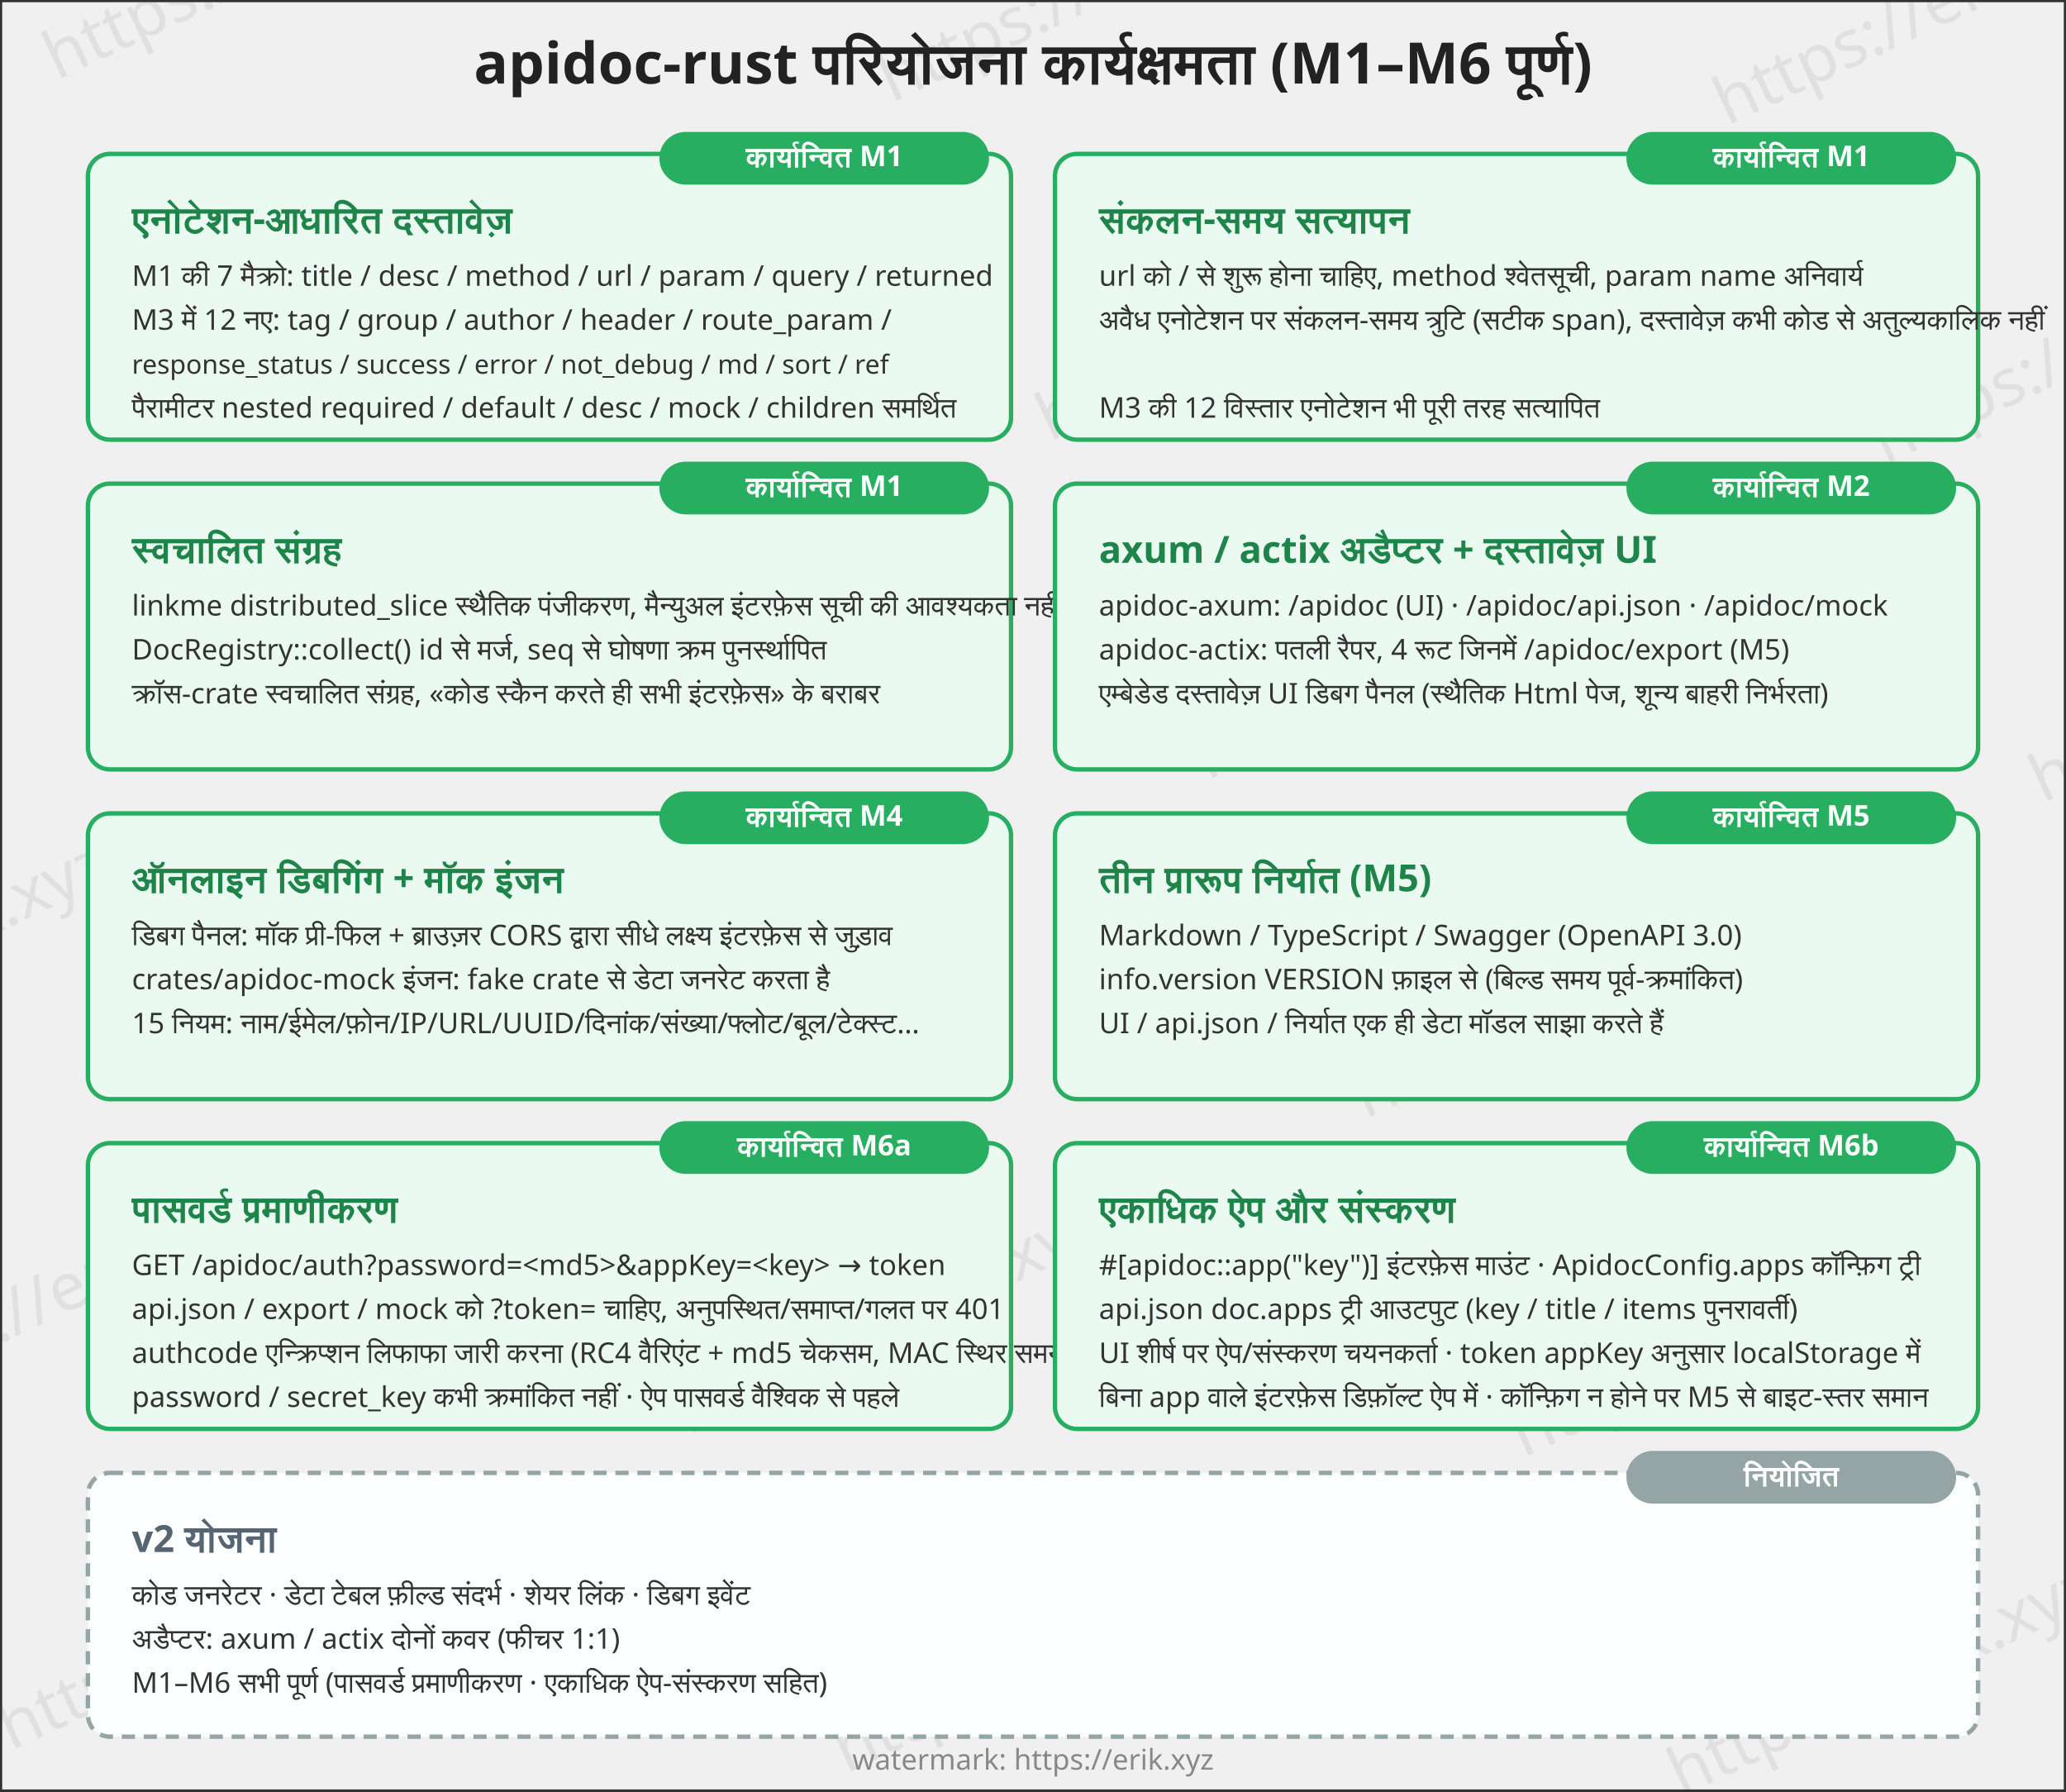
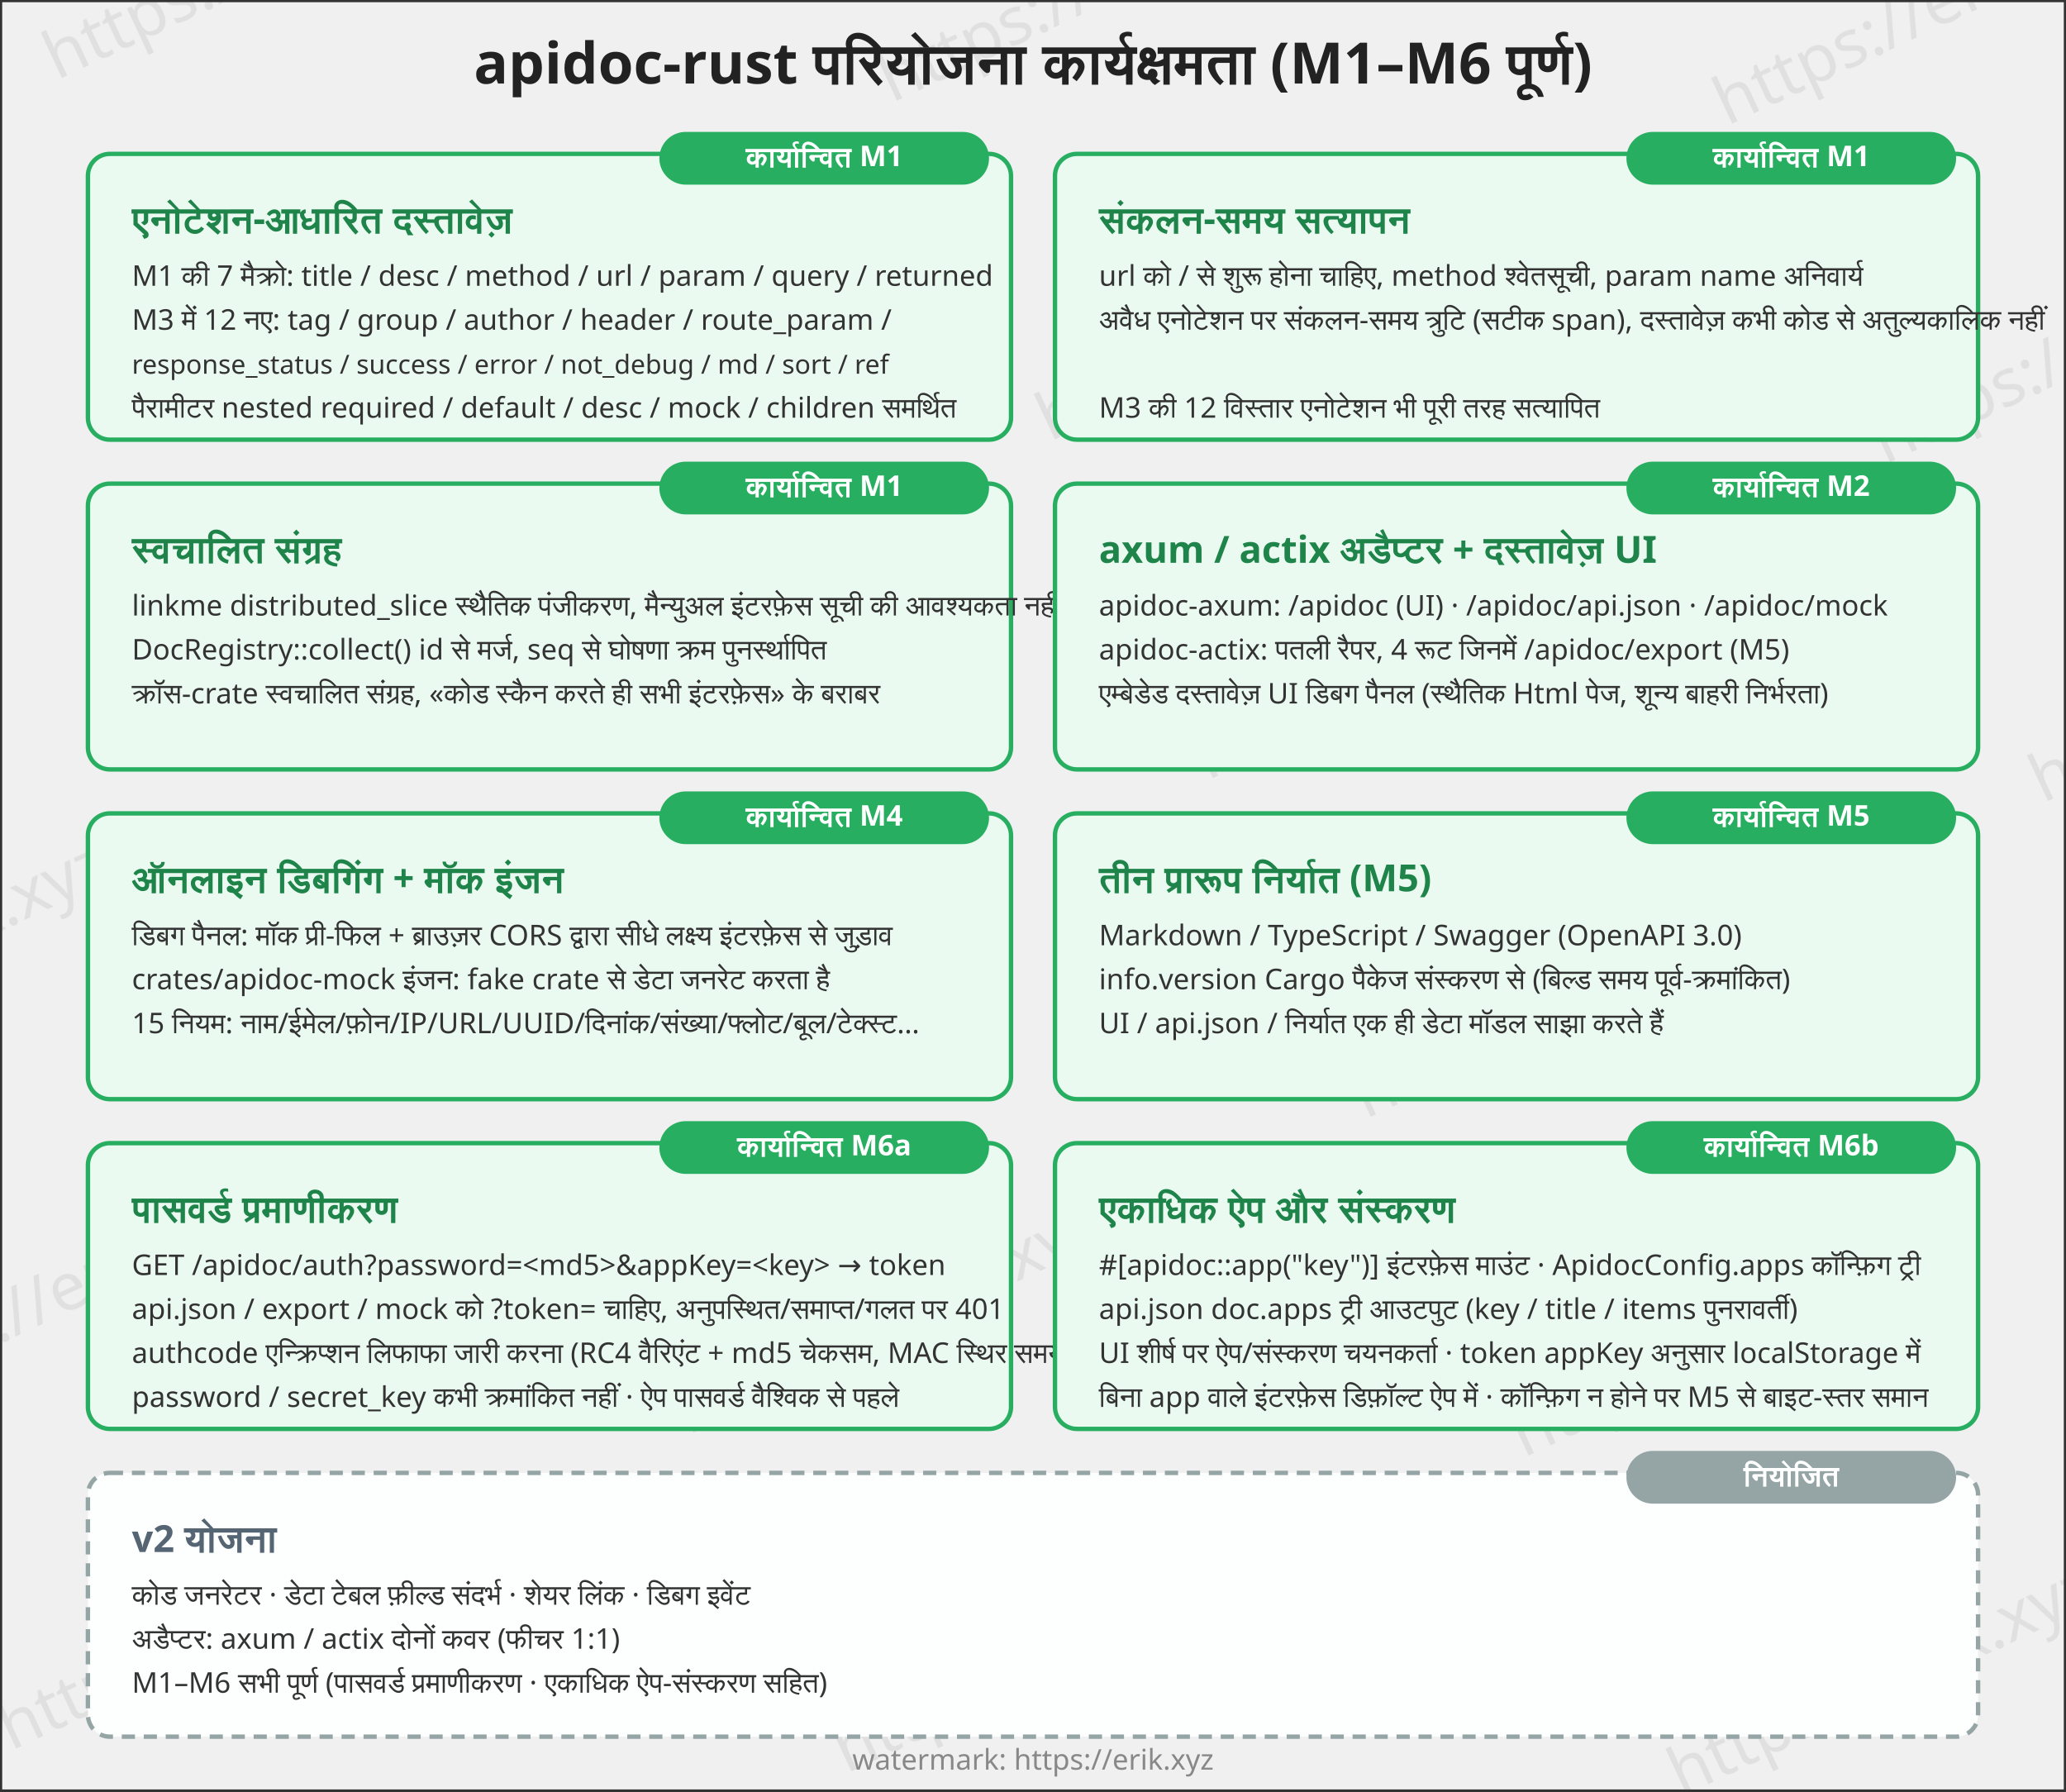
<svg xmlns="http://www.w3.org/2000/svg" viewBox="0 0 940 815" font-family="sans-serif">
  <defs>
    <pattern id="wm" width="340" height="170" patternUnits="userSpaceOnUse" patternTransform="rotate(-25)">
      <text x="8" y="44" font-size="30" fill="#888888" opacity="0.15">https://erik.xyz</text>
    </pattern>
  </defs>
  <rect width="940" height="815" fill="url(#wm)" />
  <rect x="0" y="0" width="940" height="815" fill="none" stroke="#333" stroke-width="2" />
  <text x="470" y="38" text-anchor="middle" font-size="26" font-weight="bold" fill="#222">apidoc-rust परियोजना कार्यक्षमता (M1–M6 पूर्ण)</text>
  <rect x="40" y="70" width="420" height="130" rx="10" fill="#eafaf1" stroke="#27ae60" stroke-width="2" />
  <rect x="300" y="60" width="150" height="24" rx="12" fill="#27ae60" />
  <text x="375" y="76" text-anchor="middle" font-size="13" fill="#fff" font-weight="bold">कार्यान्वित M1</text>
  <text x="60" y="106" font-size="17" font-weight="bold" fill="#1e8449">एनोटेशन-आधारित दस्तावेज़</text>
  <text x="60" y="130" font-size="13" fill="#333">M1 की 7 मैक्रो: title / desc / method / url / param / query / returned</text>
  <text x="60" y="150" font-size="13" fill="#333">M3 में 12 नए: tag / group / author / header / route_param /</text>
  <text x="60" y="170" font-size="12" fill="#333">response_status / success / error / not_debug / md / sort / ref</text>
  <text x="60" y="190" font-size="13" fill="#333">पैरामीटर nested required / default / desc / mock / children समर्थित</text>
  <rect x="480" y="70" width="420" height="130" rx="10" fill="#eafaf1" stroke="#27ae60" stroke-width="2" />
  <rect x="740" y="60" width="150" height="24" rx="12" fill="#27ae60" />
  <text x="815" y="76" text-anchor="middle" font-size="13" fill="#fff" font-weight="bold">कार्यान्वित M1</text>
  <text x="500" y="106" font-size="17" font-weight="bold" fill="#1e8449">संकलन-समय सत्यापन</text>
  <text x="500" y="130" font-size="13" fill="#333">url को / से शुरू होना चाहिए, method श्वेतसूची, param name अनिवार्य</text>
  <text x="500" y="150" font-size="13" fill="#333">अवैध एनोटेशन पर संकलन-समय त्रुटि (सटीक span), दस्तावेज़ कभी कोड से अतुल्यकालिक नहीं</text>
  <text x="500" y="190" font-size="13" fill="#333">M3 की 12 विस्तार एनोटेशन भी पूरी तरह सत्यापित</text>
  <rect x="40" y="220" width="420" height="130" rx="10" fill="#eafaf1" stroke="#27ae60" stroke-width="2" />
  <rect x="300" y="210" width="150" height="24" rx="12" fill="#27ae60" />
  <text x="375" y="226" text-anchor="middle" font-size="13" fill="#fff" font-weight="bold">कार्यान्वित M1</text>
  <text x="60" y="256" font-size="17" font-weight="bold" fill="#1e8449">स्वचालित संग्रह</text>
  <text x="60" y="280" font-size="13" fill="#333">linkme distributed_slice स्थैतिक पंजीकरण, मैन्युअल इंटरफ़ेस सूची की आवश्यकता नहीं</text>
  <text x="60" y="300" font-size="13" fill="#333">DocRegistry::collect() id से मर्ज, seq से घोषणा क्रम पुनर्स्थापित</text>
  <text x="60" y="320" font-size="13" fill="#333">क्रॉस-crate स्वचालित संग्रह, «कोड स्कैन करते ही सभी इंटरफ़ेस» के बराबर</text>
  <rect x="480" y="220" width="420" height="130" rx="10" fill="#eafaf1" stroke="#27ae60" stroke-width="2" />
  <rect x="740" y="210" width="150" height="24" rx="12" fill="#27ae60" />
  <text x="815" y="226" text-anchor="middle" font-size="13" fill="#fff" font-weight="bold">कार्यान्वित M2</text>
  <text x="500" y="256" font-size="17" font-weight="bold" fill="#1e8449">axum / actix अडैप्टर + दस्तावेज़ UI</text>
  <text x="500" y="280" font-size="13" fill="#333">apidoc-axum: /apidoc (UI) · /apidoc/api.json · /apidoc/mock</text>
  <text x="500" y="300" font-size="13" fill="#333">apidoc-actix: पतली रैपर, 4 रूट जिनमें /apidoc/export (M5)</text>
  <text x="500" y="320" font-size="13" fill="#333">एम्बेडेड दस्तावेज़ UI डिबग पैनल (स्थैतिक Html पेज, शून्य बाहरी निर्भरता)</text>
  <rect x="40" y="370" width="420" height="130" rx="10" fill="#eafaf1" stroke="#27ae60" stroke-width="2" />
  <rect x="300" y="360" width="150" height="24" rx="12" fill="#27ae60" />
  <text x="375" y="376" text-anchor="middle" font-size="13" fill="#fff" font-weight="bold">कार्यान्वित M4</text>
  <text x="60" y="406" font-size="17" font-weight="bold" fill="#1e8449">ऑनलाइन डिबगिंग + मॉक इंजन</text>
  <text x="60" y="430" font-size="13" fill="#333">डिबग पैनल: मॉक प्री-फिल + ब्राउज़र CORS द्वारा सीधे लक्ष्य इंटरफ़ेस से जुड़ाव</text>
  <text x="60" y="450" font-size="13" fill="#333">crates/apidoc-mock इंजन: fake crate से डेटा जनरेट करता है</text>
  <text x="60" y="470" font-size="13" fill="#333">15 नियम: नाम/ईमेल/फ़ोन/IP/URL/UUID/दिनांक/संख्या/फ्लोट/बूल/टेक्स्ट…</text>
  <rect x="480" y="370" width="420" height="130" rx="10" fill="#eafaf1" stroke="#27ae60" stroke-width="2" />
  <rect x="740" y="360" width="150" height="24" rx="12" fill="#27ae60" />
  <text x="815" y="376" text-anchor="middle" font-size="13" fill="#fff" font-weight="bold">कार्यान्वित M5</text>
  <text x="500" y="406" font-size="17" font-weight="bold" fill="#1e8449">तीन प्रारूप निर्यात (M5)</text>
  <text x="500" y="430" font-size="13" fill="#333">Markdown / TypeScript / Swagger (OpenAPI 3.0)</text>
-   <text x="500" y="450" font-size="13" fill="#333">info.version VERSION फ़ाइल से (बिल्ड समय पूर्व-क्रमांकित)</text>
+   <text x="500" y="450" font-size="13" fill="#333">info.version Cargo पैकेज संस्करण से (बिल्ड समय पूर्व-क्रमांकित)</text>
  <text x="500" y="470" font-size="13" fill="#333">UI / api.json / निर्यात एक ही डेटा मॉडल साझा करते हैं</text>
  <rect x="40" y="520" width="420" height="130" rx="10" fill="#eafaf1" stroke="#27ae60" stroke-width="2" />
  <rect x="300" y="510" width="150" height="24" rx="12" fill="#27ae60" />
  <text x="375" y="526" text-anchor="middle" font-size="13" fill="#fff" font-weight="bold">कार्यान्वित M6a</text>
  <text x="60" y="556" font-size="17" font-weight="bold" fill="#1e8449">पासवर्ड प्रमाणीकरण</text>
  <text x="60" y="580" font-size="13" fill="#333">GET /apidoc/auth?password=&lt;md5&gt;&amp;appKey=&lt;key&gt; → token</text>
  <text x="60" y="600" font-size="13" fill="#333">api.json / export / mock को ?token= चाहिए, अनुपस्थित/समाप्त/गलत पर 401</text>
  <text x="60" y="620" font-size="13" fill="#333">authcode एन्क्रिप्शन लिफाफा जारी करना (RC4 वैरिएंट + md5 चेकसम, MAC स्थिर समय)</text>
  <text x="60" y="640" font-size="13" fill="#333">password / secret_key कभी क्रमांकित नहीं · ऐप पासवर्ड वैश्विक से पहले</text>
  <rect x="480" y="520" width="420" height="130" rx="10" fill="#eafaf1" stroke="#27ae60" stroke-width="2" />
  <rect x="740" y="510" width="150" height="24" rx="12" fill="#27ae60" />
  <text x="815" y="526" text-anchor="middle" font-size="13" fill="#fff" font-weight="bold">कार्यान्वित M6b</text>
  <text x="500" y="556" font-size="17" font-weight="bold" fill="#1e8449">एकाधिक ऐप और संस्करण</text>
  <text x="500" y="580" font-size="13" fill="#333">#[apidoc::app("key")] इंटरफ़ेस माउंट · ApidocConfig.apps कॉन्फ़िग ट्री</text>
  <text x="500" y="600" font-size="13" fill="#333">api.json doc.apps ट्री आउटपुट (key / title / items पुनरावर्ती)</text>
  <text x="500" y="620" font-size="13" fill="#333">UI शीर्ष पर ऐप/संस्करण चयनकर्ता · token appKey अनुसार localStorage में</text>
  <text x="500" y="640" font-size="13" fill="#333">बिना app वाले इंटरफ़ेस डिफ़ॉल्ट ऐप में · कॉन्फ़िग न होने पर M5 से बाइट-स्तर समान</text>
  <rect x="40" y="670" width="860" height="120" rx="10" fill="#fdfefe" stroke="#95a5a6" stroke-width="2" stroke-dasharray="6 4" />
  <rect x="740" y="660" width="150" height="24" rx="12" fill="#95a5a6" />
  <text x="815" y="676" text-anchor="middle" font-size="13" fill="#fff" font-weight="bold">नियोजित</text>
  <text x="60" y="706" font-size="17" font-weight="bold" fill="#566573">v2 योजना</text>
  <text x="60" y="730" font-size="13" fill="#333">कोड जनरेटर · डेटा टेबल फ़ील्ड संदर्भ · शेयर लिंक · डिबग इवेंट</text>
  <text x="60" y="750" font-size="13" fill="#333">अडैप्टर: axum / actix दोनों कवर (फीचर 1:1)</text>
  <text x="60" y="770" font-size="13" fill="#333">M1–M6 सभी पूर्ण (पासवर्ड प्रमाणीकरण · एकाधिक ऐप-संस्करण सहित)</text>
  <text x="470" y="805" text-anchor="middle" font-size="13" fill="#888">watermark: https://erik.xyz</text>
</svg>
